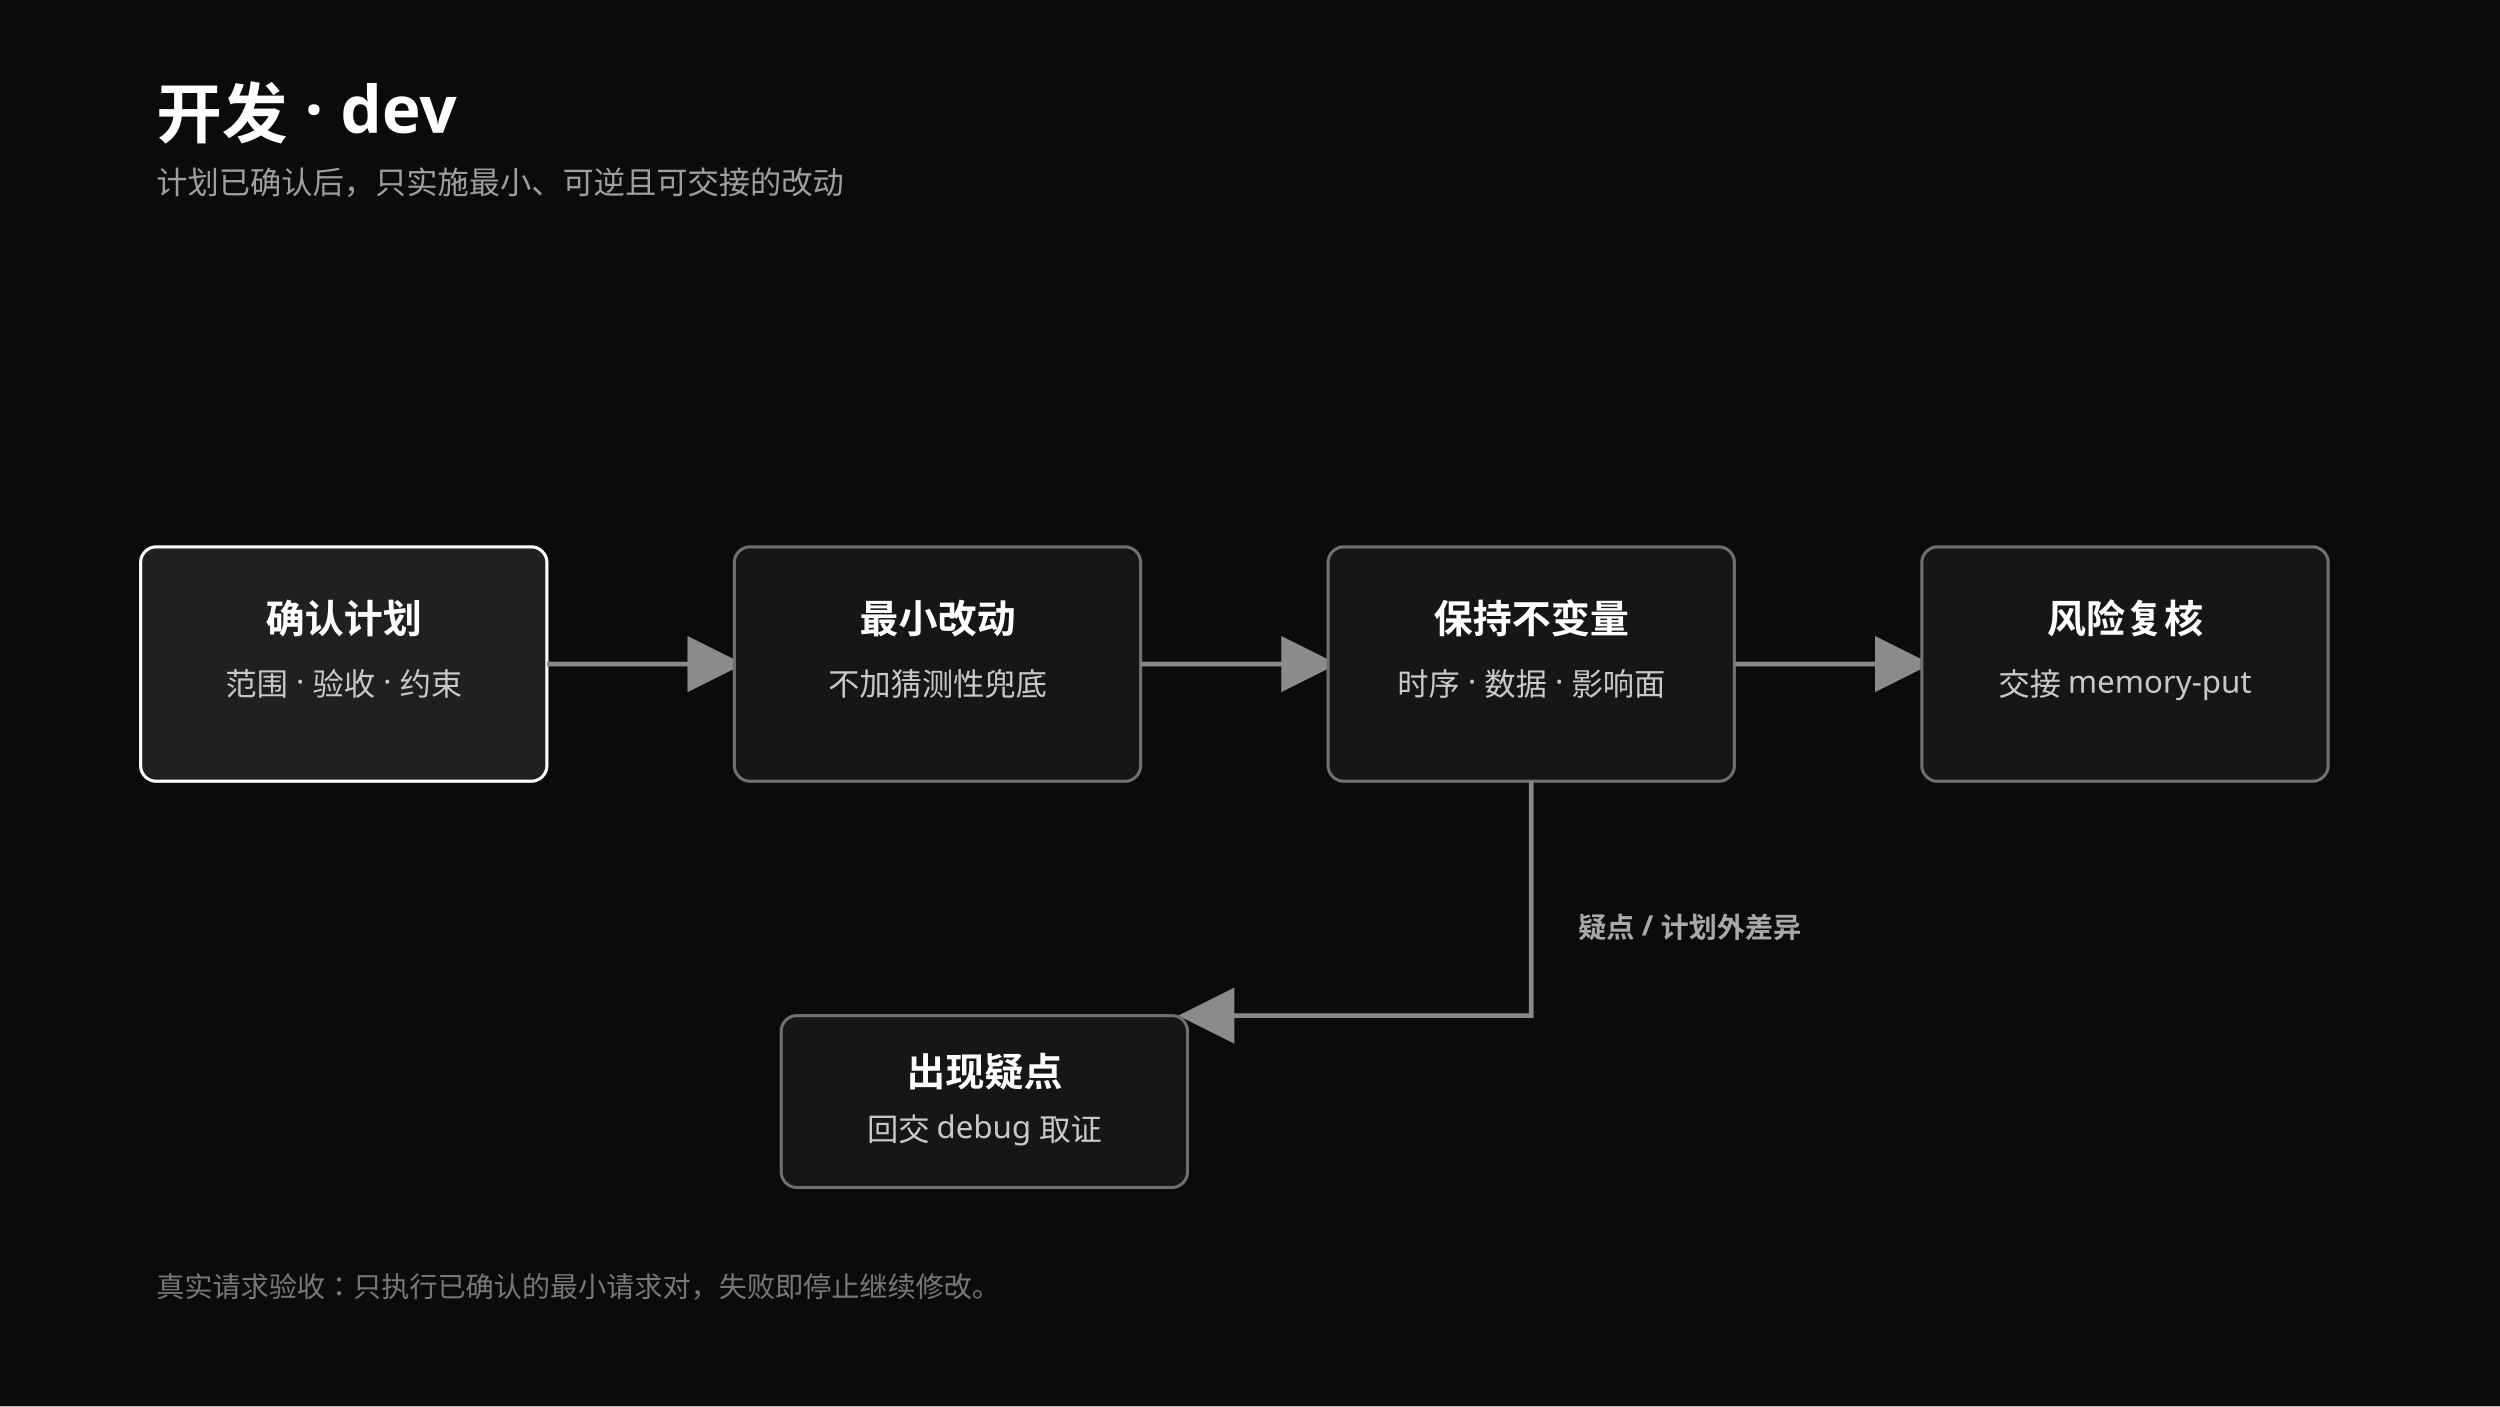
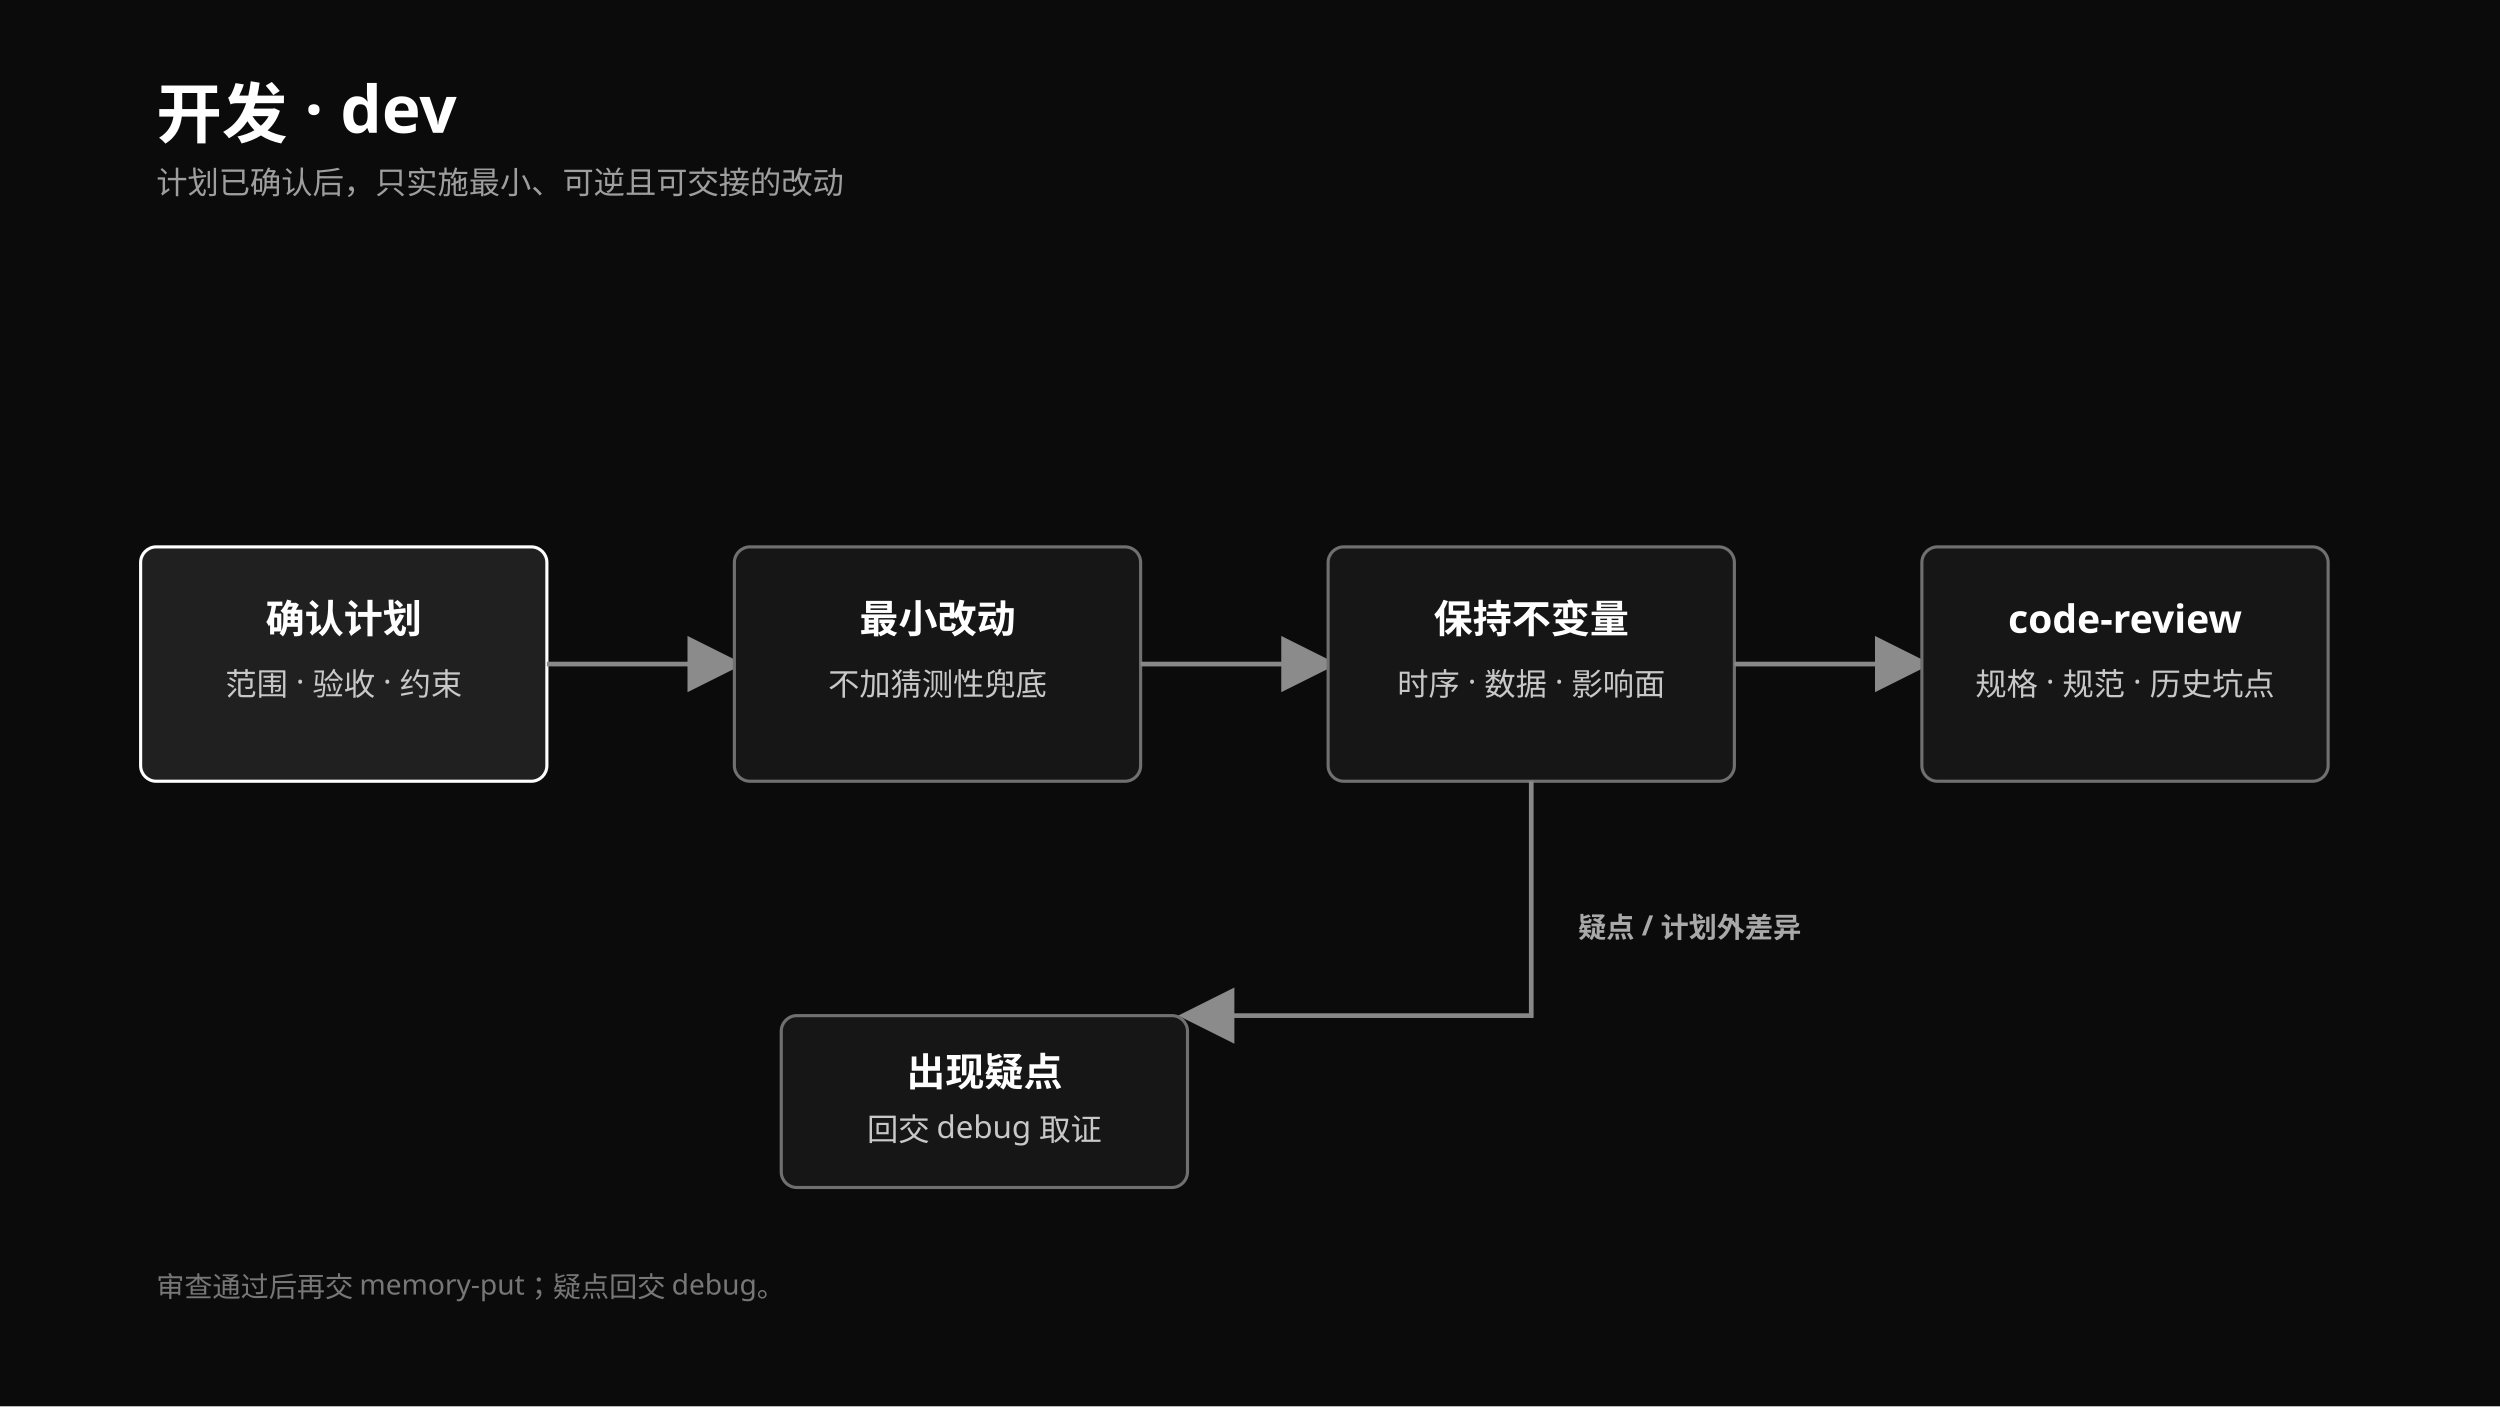
<svg xmlns="http://www.w3.org/2000/svg" width="1600" height="900" viewBox="0 0 1600 900" role="img" aria-labelledby="title desc">
  <defs>
    <marker id="arrow" markerWidth="12" markerHeight="12" refX="10" refY="6" orient="auto">
      <path d="M0,0 L12,6 L0,12 Z" fill="#8b8b8b" />
    </marker>
    <style>
      .bg{fill:#0b0b0b}.title{fill:#fff;font:700 42px "Segoe UI","Microsoft YaHei",sans-serif}.subtitle{fill:#9e9e9e;font:400 20px "Segoe UI","Microsoft YaHei",sans-serif}.node{fill:#161616;stroke:#707070;stroke-width:2}.node-strong{fill:#202020;stroke:#fff;stroke-width:2}.node-title{fill:#fff;font:700 25px "Segoe UI","Microsoft YaHei",sans-serif}.node-body{fill:#c8c8c8;font:400 20px "Segoe UI","Microsoft YaHei",sans-serif}.line{fill:none;stroke:#888;stroke-width:3;marker-end:url(#arrow)}.label{fill:#a9a9a9;font:600 18px "Segoe UI","Microsoft YaHei",sans-serif}.note{fill:#777;font:400 18px "Segoe UI","Microsoft YaHei",sans-serif}
    </style>
  </defs>
  <rect class="bg" width="1600" height="900" />
  <text class="title" x="100" y="88">开发 · dev</text>
  <text class="subtitle" x="100" y="124">计划已确认后，只实施最小、可逆且可交接的改动</text>
  <rect class="node-strong" x="90" y="350" width="260" height="150" rx="10" />
  <text class="node-title" x="220" y="405" text-anchor="middle">确认计划</text>
  <text class="node-body" x="220" y="445" text-anchor="middle">范围 · 验收 · 约束</text>
  <path class="line" d="M350 425 H470" />
  <rect class="node" x="470" y="350" width="260" height="150" rx="10" />
  <text class="node-title" x="600" y="405" text-anchor="middle">最小改动</text>
  <text class="node-body" x="600" y="445" text-anchor="middle">不加猜测性兜底</text>
  <path class="line" d="M730 425 H850" />
  <rect class="node" x="850" y="350" width="260" height="150" rx="10" />
  <text class="node-title" x="980" y="405" text-anchor="middle">保持不变量</text>
  <text class="node-body" x="980" y="445" text-anchor="middle">时序 · 数据 · 影响面</text>
  <path class="line" d="M1110 425 H1230" />
  <rect class="node" x="1230" y="350" width="260" height="150" rx="10" />
-   <text class="node-title" x="1360" y="405" text-anchor="middle">风险复核</text>
-   <text class="node-body" x="1360" y="445" text-anchor="middle">交接 memory-put</text>
+   <text class="node-title" x="1360" y="405" text-anchor="middle">code-review</text>
+   <text class="node-body" x="1360" y="445" text-anchor="middle">规格 · 规范 · 历史坑点</text>
  <path class="line" d="M980 500 V650 H760" />
  <rect class="node" x="500" y="650" width="260" height="110" rx="10" />
  <text class="node-title" x="630" y="695" text-anchor="middle">出现疑点</text>
  <text class="node-body" x="630" y="730" text-anchor="middle">回交 debug 取证</text>
  <text class="label" x="1010" y="600">疑点 / 计划外差异</text>
-   <text class="note" x="100" y="830">真实请求验收：只执行已确认的最小请求对，失败即停止继续修改。</text>
+   <text class="note" x="100" y="830">审查通过后再交 memory-put；疑点回交 debug。</text>
</svg>
